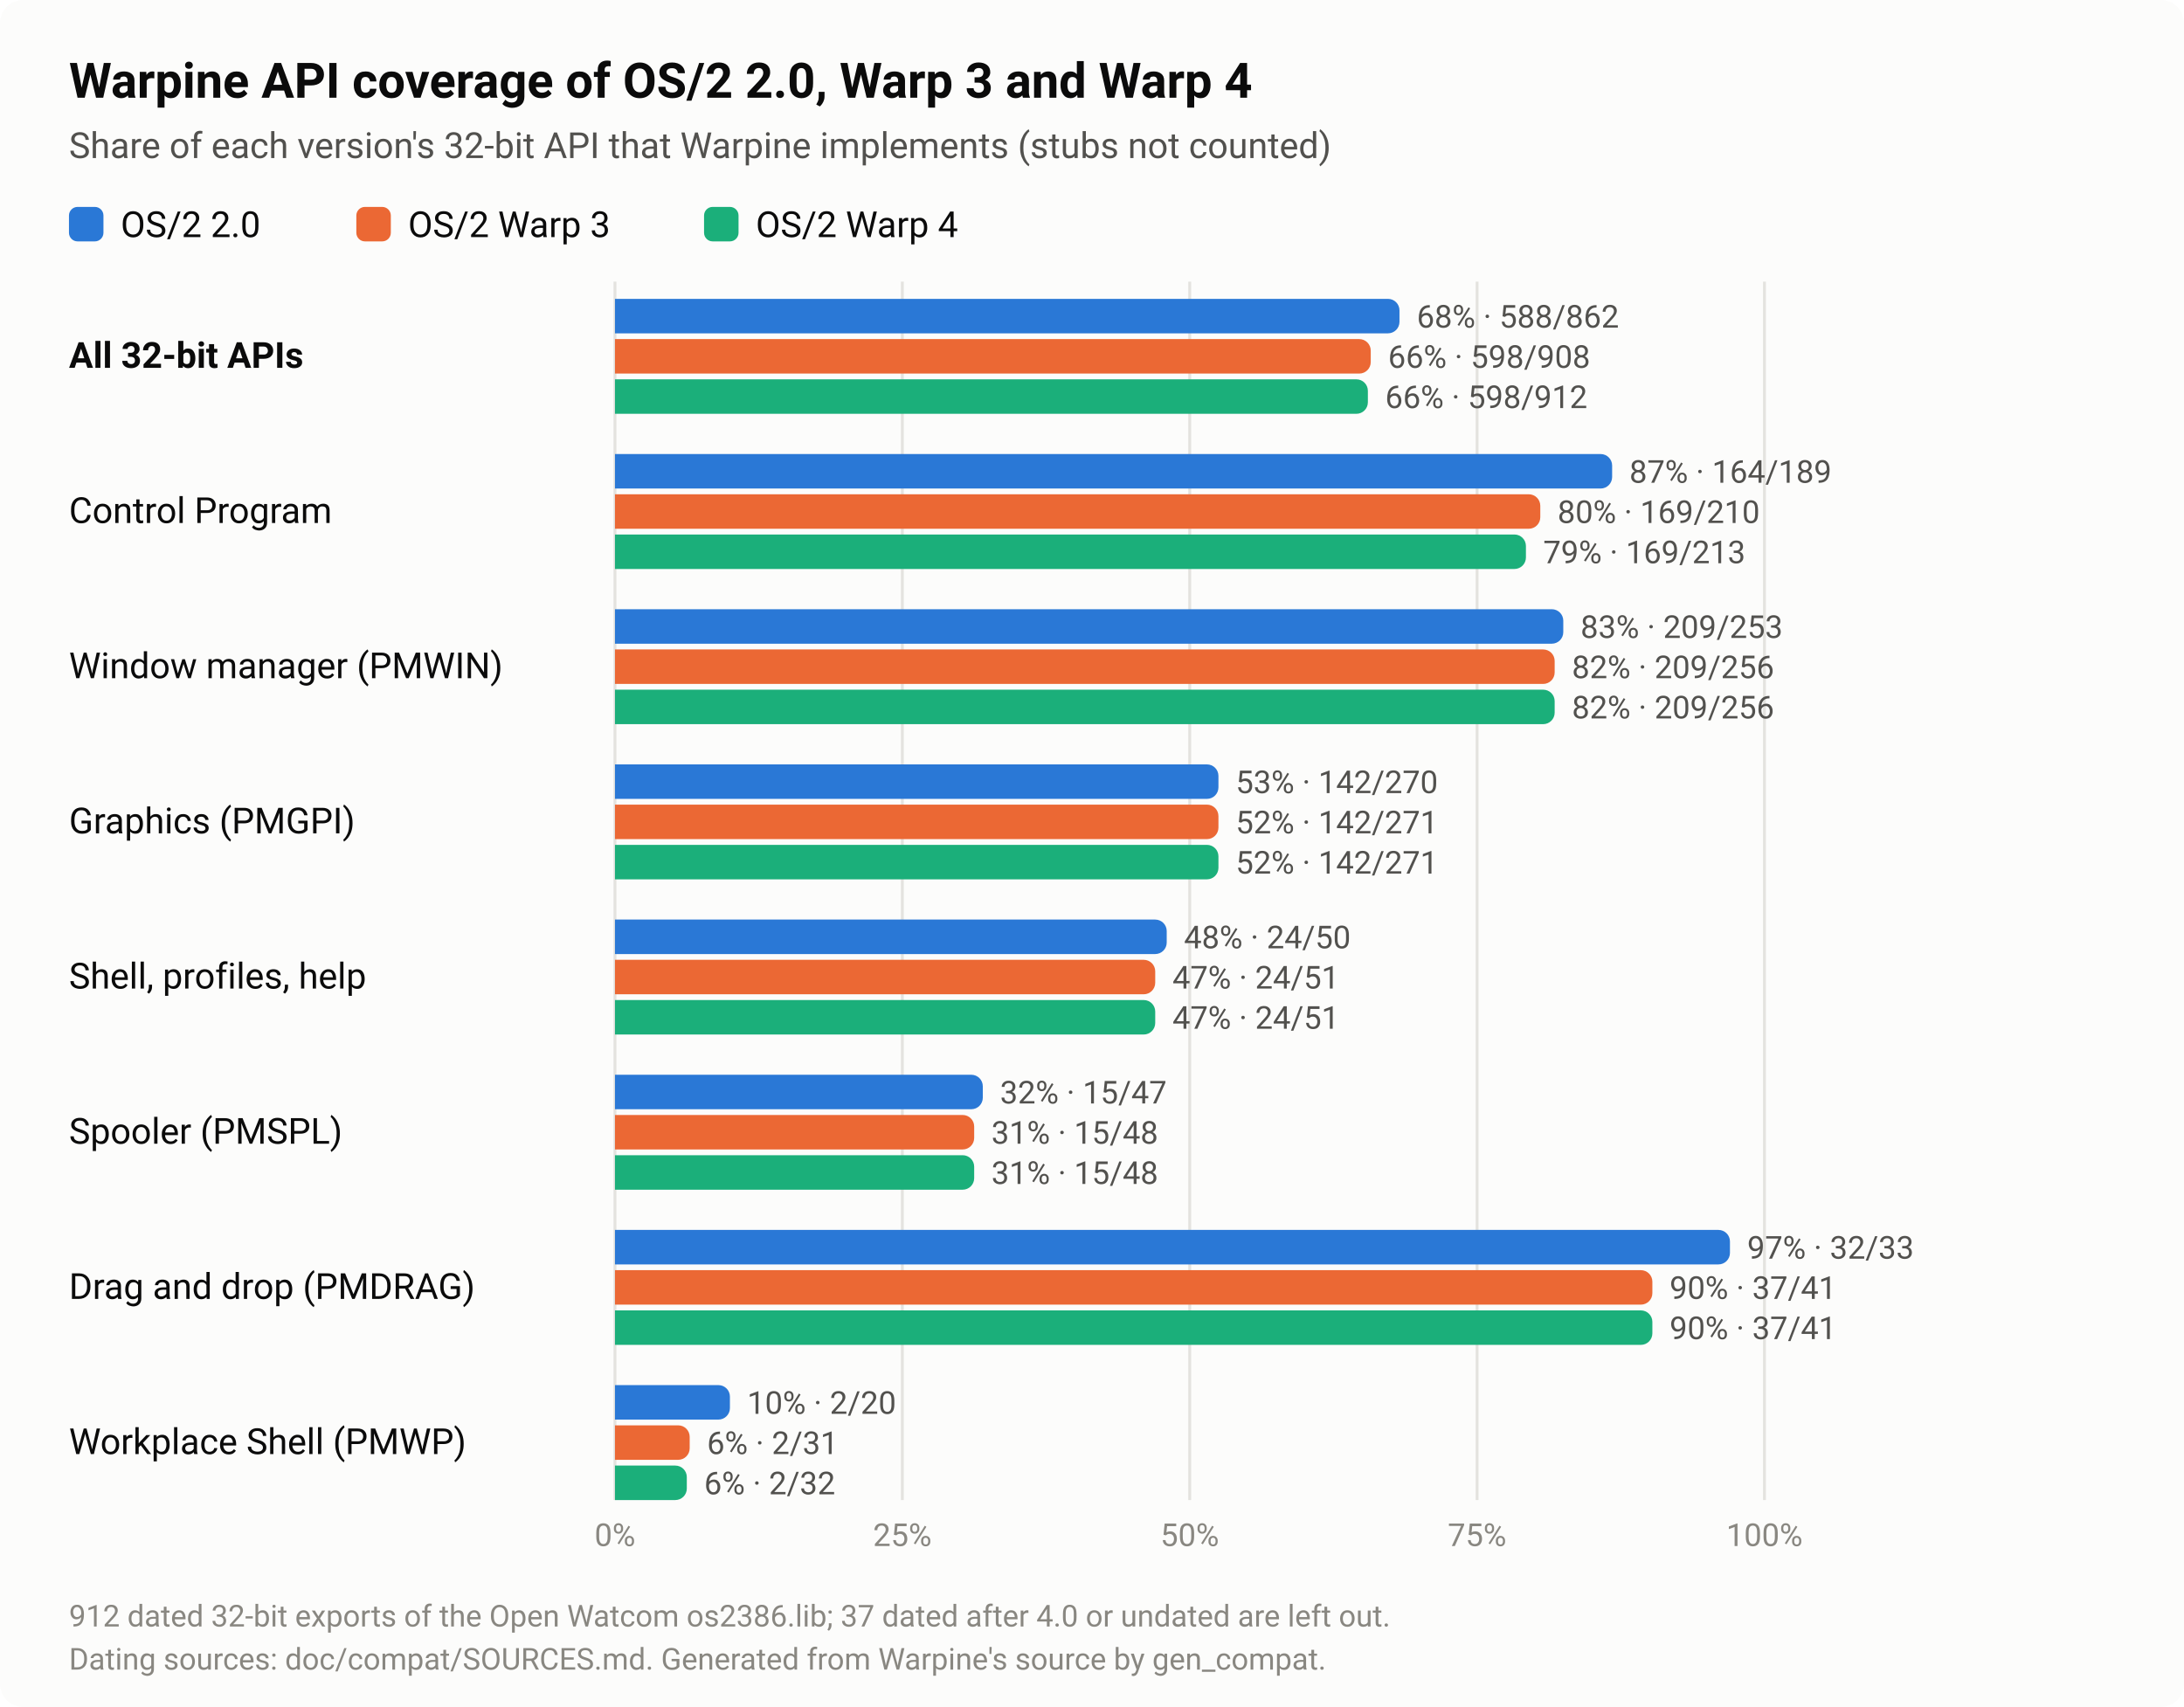
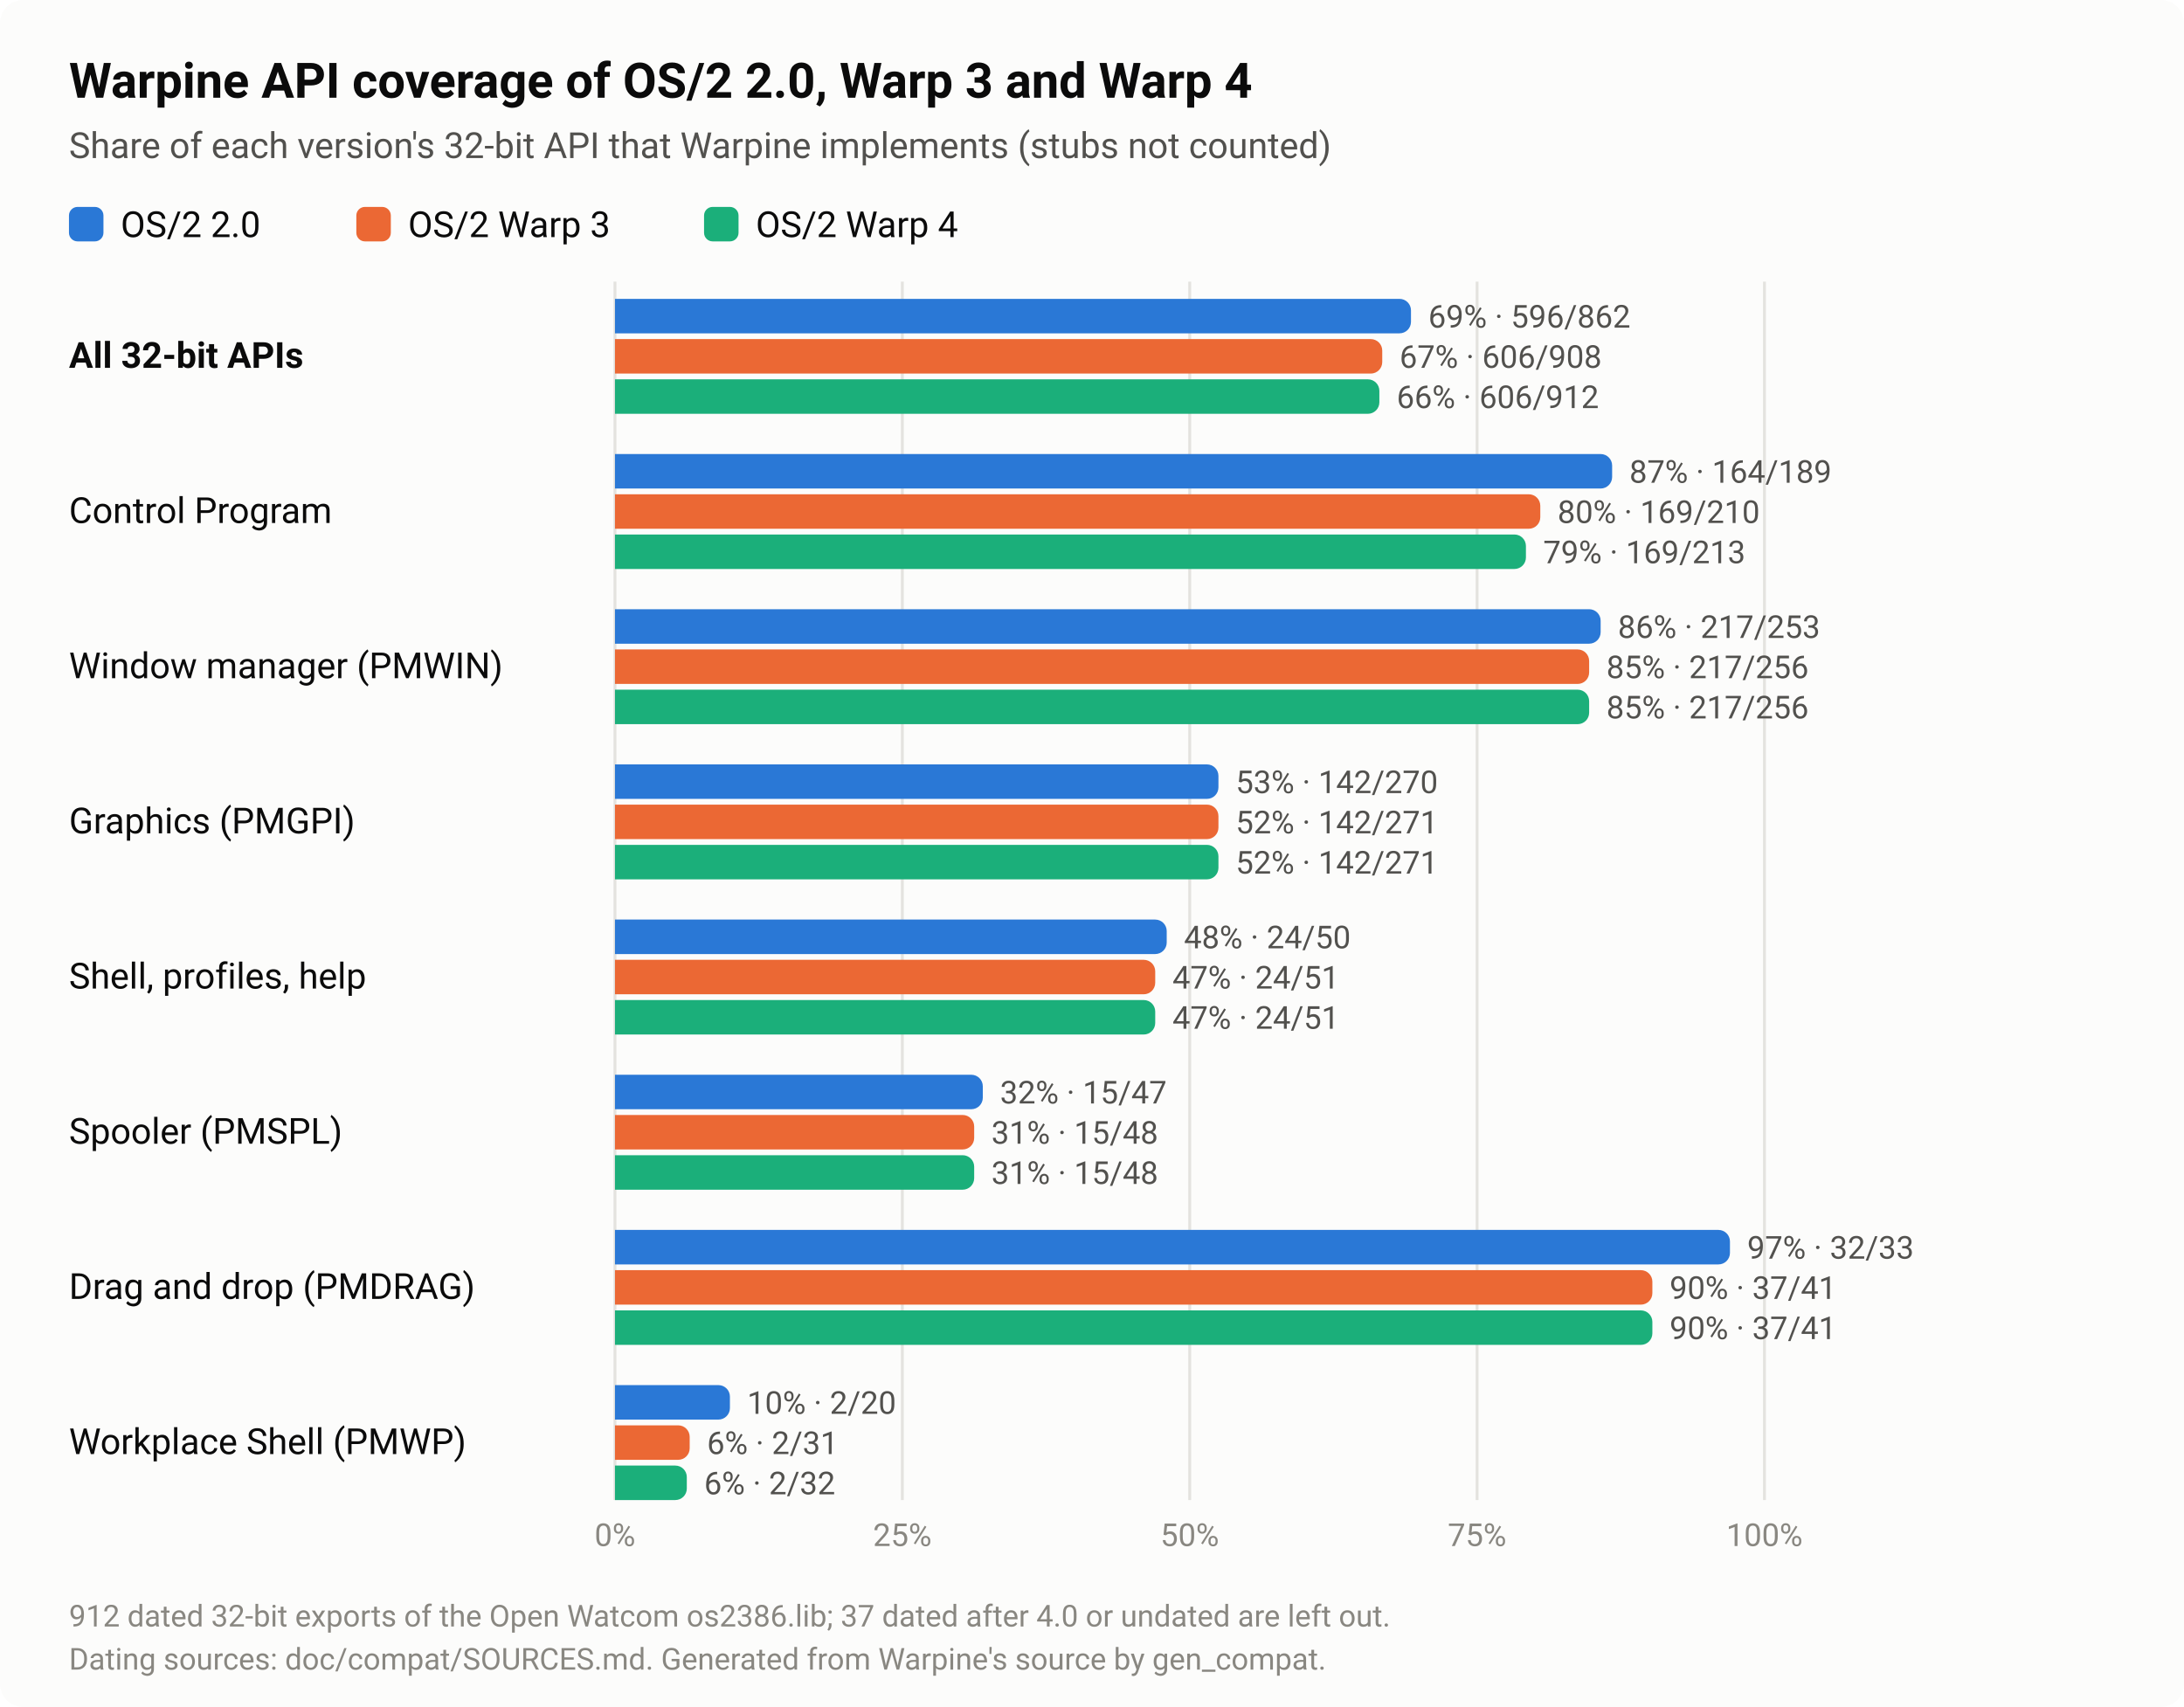
<svg xmlns="http://www.w3.org/2000/svg" width="760" height="594" viewBox="0 0 760 594" role="img" aria-labelledby="t d" font-family="system-ui, -apple-system, 'Segoe UI', Roboto, 'Helvetica Neue', Arial, sans-serif">
  <rect width="760" height="594" rx="8" fill="#fcfcfb" />
  <text x="24" y="34" font-size="17" font-weight="600" fill="#0b0b0b">Warpine API coverage of OS/2 2.0, Warp 3 and Warp 4</text>
  <text x="24" y="55" font-size="12.5" fill="#52514e">Share of each version's 32-bit API that Warpine implements (stubs not counted)</text>
  <rect x="24" y="72" width="12" height="12" rx="3" fill="#2a78d6" />
  <text x="42" y="82.5" font-size="12.5" fill="#0b0b0b">OS/2 2.0</text>
  <rect x="124" y="72" width="12" height="12" rx="3" fill="#eb6834" />
  <text x="142" y="82.5" font-size="12.5" fill="#0b0b0b">OS/2 Warp 3</text>
  <rect x="245" y="72" width="12" height="12" rx="3" fill="#1baf7a" />
  <text x="263" y="82.5" font-size="12.5" fill="#0b0b0b">OS/2 Warp 4</text>
  <line x1="214" y1="98" x2="214" y2="522" stroke="#e4e3df" stroke-width="1" />
  <text x="214" y="538" font-size="11" text-anchor="middle" fill="#898781">0%</text>
  <line x1="314" y1="98" x2="314" y2="522" stroke="#e4e3df" stroke-width="1" />
  <text x="314" y="538" font-size="11" text-anchor="middle" fill="#898781">25%</text>
  <line x1="414" y1="98" x2="414" y2="522" stroke="#e4e3df" stroke-width="1" />
  <text x="414" y="538" font-size="11" text-anchor="middle" fill="#898781">50%</text>
  <line x1="514" y1="98" x2="514" y2="522" stroke="#e4e3df" stroke-width="1" />
  <text x="514" y="538" font-size="11" text-anchor="middle" fill="#898781">75%</text>
  <line x1="614" y1="98" x2="614" y2="522" stroke="#e4e3df" stroke-width="1" />
  <text x="614" y="538" font-size="11" text-anchor="middle" fill="#898781">100%</text>
  <text x="24" y="128" font-size="12.5" font-weight="600" fill="#0b0b0b">All 32-bit APIs</text>
-   <path d="M214 104h269a4 4 0 0 1 4 4v4a4 4 0 0 1 -4 4h-269z" fill="#2a78d6" />
-   <text x="493" y="114" font-size="11" fill="#52514e">68% · 588/862</text>
-   <path d="M214 118h259a4 4 0 0 1 4 4v4a4 4 0 0 1 -4 4h-259z" fill="#eb6834" />
-   <text x="483" y="128" font-size="11" fill="#52514e">66% · 598/908</text>
-   <path d="M214 132h258a4 4 0 0 1 4 4v4a4 4 0 0 1 -4 4h-258z" fill="#1baf7a" />
-   <text x="482" y="142" font-size="11" fill="#52514e">66% · 598/912</text>
+   <path d="M214 104h273a4 4 0 0 1 4 4v4a4 4 0 0 1 -4 4h-273z" fill="#2a78d6" />
+   <text x="497" y="114" font-size="11" fill="#52514e">69% · 596/862</text>
+   <path d="M214 118h263a4 4 0 0 1 4 4v4a4 4 0 0 1 -4 4h-263z" fill="#eb6834" />
+   <text x="487" y="128" font-size="11" fill="#52514e">67% · 606/908</text>
+   <path d="M214 132h262a4 4 0 0 1 4 4v4a4 4 0 0 1 -4 4h-262z" fill="#1baf7a" />
+   <text x="486" y="142" font-size="11" fill="#52514e">66% · 606/912</text>
  <text x="24" y="182" font-size="12.5" font-weight="400" fill="#0b0b0b">Control Program</text>
  <path d="M214 158h343a4 4 0 0 1 4 4v4a4 4 0 0 1 -4 4h-343z" fill="#2a78d6" />
  <text x="567" y="168" font-size="11" fill="#52514e">87% · 164/189</text>
  <path d="M214 172h318a4 4 0 0 1 4 4v4a4 4 0 0 1 -4 4h-318z" fill="#eb6834" />
  <text x="542" y="182" font-size="11" fill="#52514e">80% · 169/210</text>
  <path d="M214 186h313a4 4 0 0 1 4 4v4a4 4 0 0 1 -4 4h-313z" fill="#1baf7a" />
  <text x="537" y="196" font-size="11" fill="#52514e">79% · 169/213</text>
  <text x="24" y="236" font-size="12.5" font-weight="400" fill="#0b0b0b">Window manager (PMWIN)</text>
-   <path d="M214 212h326a4 4 0 0 1 4 4v4a4 4 0 0 1 -4 4h-326z" fill="#2a78d6" />
-   <text x="550" y="222" font-size="11" fill="#52514e">83% · 209/253</text>
-   <path d="M214 226h323a4 4 0 0 1 4 4v4a4 4 0 0 1 -4 4h-323z" fill="#eb6834" />
-   <text x="547" y="236" font-size="11" fill="#52514e">82% · 209/256</text>
-   <path d="M214 240h323a4 4 0 0 1 4 4v4a4 4 0 0 1 -4 4h-323z" fill="#1baf7a" />
-   <text x="547" y="250" font-size="11" fill="#52514e">82% · 209/256</text>
+   <path d="M214 212h339a4 4 0 0 1 4 4v4a4 4 0 0 1 -4 4h-339z" fill="#2a78d6" />
+   <text x="563" y="222" font-size="11" fill="#52514e">86% · 217/253</text>
+   <path d="M214 226h335a4 4 0 0 1 4 4v4a4 4 0 0 1 -4 4h-335z" fill="#eb6834" />
+   <text x="559" y="236" font-size="11" fill="#52514e">85% · 217/256</text>
+   <path d="M214 240h335a4 4 0 0 1 4 4v4a4 4 0 0 1 -4 4h-335z" fill="#1baf7a" />
+   <text x="559" y="250" font-size="11" fill="#52514e">85% · 217/256</text>
  <text x="24" y="290" font-size="12.5" font-weight="400" fill="#0b0b0b">Graphics (PMGPI)</text>
  <path d="M214 266h206a4 4 0 0 1 4 4v4a4 4 0 0 1 -4 4h-206z" fill="#2a78d6" />
  <text x="430" y="276" font-size="11" fill="#52514e">53% · 142/270</text>
  <path d="M214 280h206a4 4 0 0 1 4 4v4a4 4 0 0 1 -4 4h-206z" fill="#eb6834" />
  <text x="430" y="290" font-size="11" fill="#52514e">52% · 142/271</text>
  <path d="M214 294h206a4 4 0 0 1 4 4v4a4 4 0 0 1 -4 4h-206z" fill="#1baf7a" />
  <text x="430" y="304" font-size="11" fill="#52514e">52% · 142/271</text>
  <text x="24" y="344" font-size="12.5" font-weight="400" fill="#0b0b0b">Shell, profiles, help</text>
  <path d="M214 320h188a4 4 0 0 1 4 4v4a4 4 0 0 1 -4 4h-188z" fill="#2a78d6" />
  <text x="412" y="330" font-size="11" fill="#52514e">48% · 24/50</text>
  <path d="M214 334h184a4 4 0 0 1 4 4v4a4 4 0 0 1 -4 4h-184z" fill="#eb6834" />
  <text x="408" y="344" font-size="11" fill="#52514e">47% · 24/51</text>
  <path d="M214 348h184a4 4 0 0 1 4 4v4a4 4 0 0 1 -4 4h-184z" fill="#1baf7a" />
  <text x="408" y="358" font-size="11" fill="#52514e">47% · 24/51</text>
  <text x="24" y="398" font-size="12.5" font-weight="400" fill="#0b0b0b">Spooler (PMSPL)</text>
  <path d="M214 374h124a4 4 0 0 1 4 4v4a4 4 0 0 1 -4 4h-124z" fill="#2a78d6" />
  <text x="348" y="384" font-size="11" fill="#52514e">32% · 15/47</text>
  <path d="M214 388h121a4 4 0 0 1 4 4v4a4 4 0 0 1 -4 4h-121z" fill="#eb6834" />
  <text x="345" y="398" font-size="11" fill="#52514e">31% · 15/48</text>
  <path d="M214 402h121a4 4 0 0 1 4 4v4a4 4 0 0 1 -4 4h-121z" fill="#1baf7a" />
  <text x="345" y="412" font-size="11" fill="#52514e">31% · 15/48</text>
  <text x="24" y="452" font-size="12.5" font-weight="400" fill="#0b0b0b">Drag and drop (PMDRAG)</text>
  <path d="M214 428h384a4 4 0 0 1 4 4v4a4 4 0 0 1 -4 4h-384z" fill="#2a78d6" />
  <text x="608" y="438" font-size="11" fill="#52514e">97% · 32/33</text>
  <path d="M214 442h357a4 4 0 0 1 4 4v4a4 4 0 0 1 -4 4h-357z" fill="#eb6834" />
  <text x="581" y="452" font-size="11" fill="#52514e">90% · 37/41</text>
  <path d="M214 456h357a4 4 0 0 1 4 4v4a4 4 0 0 1 -4 4h-357z" fill="#1baf7a" />
  <text x="581" y="466" font-size="11" fill="#52514e">90% · 37/41</text>
  <text x="24" y="506" font-size="12.5" font-weight="400" fill="#0b0b0b">Workplace Shell (PMWP)</text>
  <path d="M214 482h36a4 4 0 0 1 4 4v4a4 4 0 0 1 -4 4h-36z" fill="#2a78d6" />
  <text x="260" y="492" font-size="11" fill="#52514e">10% · 2/20</text>
  <path d="M214 496h22a4 4 0 0 1 4 4v4a4 4 0 0 1 -4 4h-22z" fill="#eb6834" />
  <text x="246" y="506" font-size="11" fill="#52514e">6% · 2/31</text>
  <path d="M214 510h21a4 4 0 0 1 4 4v4a4 4 0 0 1 -4 4h-21z" fill="#1baf7a" />
  <text x="245" y="520" font-size="11" fill="#52514e">6% · 2/32</text>
  <text x="24" y="566" font-size="10.5" fill="#898781">912 dated 32-bit exports of the Open Watcom os2386.lib; 37 dated after 4.0 or undated are left out.</text>
  <text x="24" y="581" font-size="10.5" fill="#898781">Dating sources: doc/compat/SOURCES.md. Generated from Warpine's source by gen_compat.</text>
</svg>
